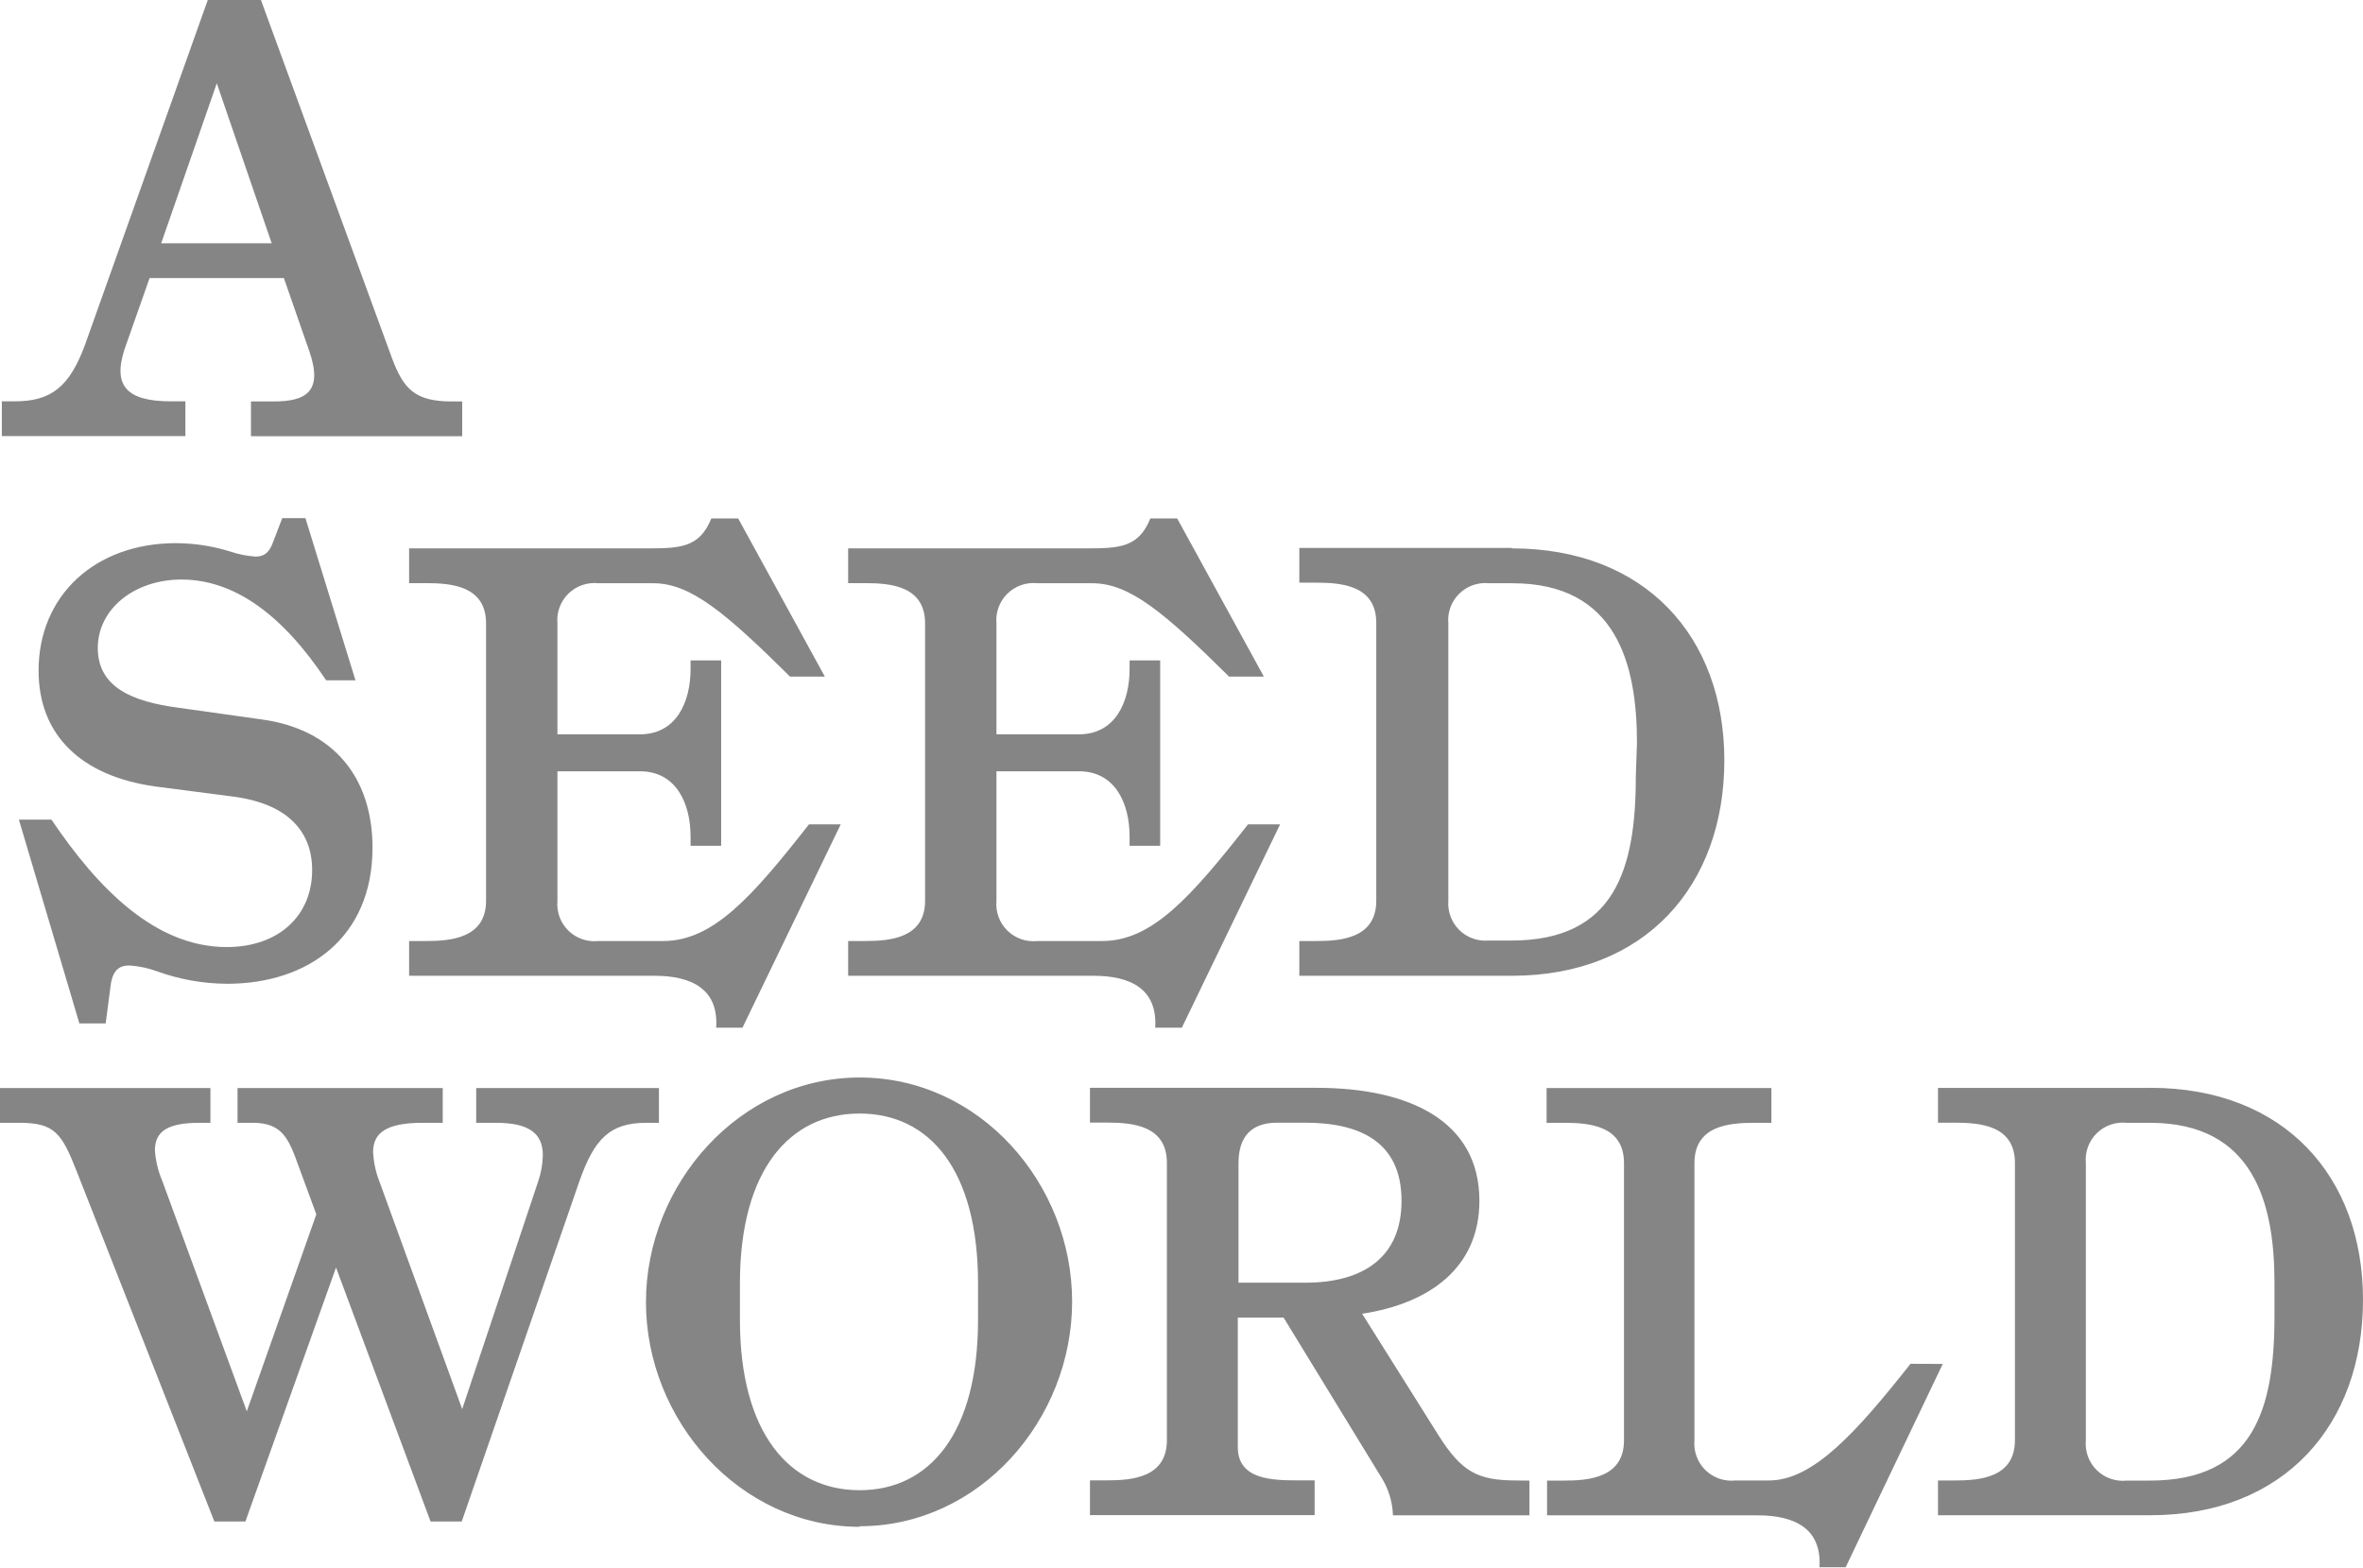
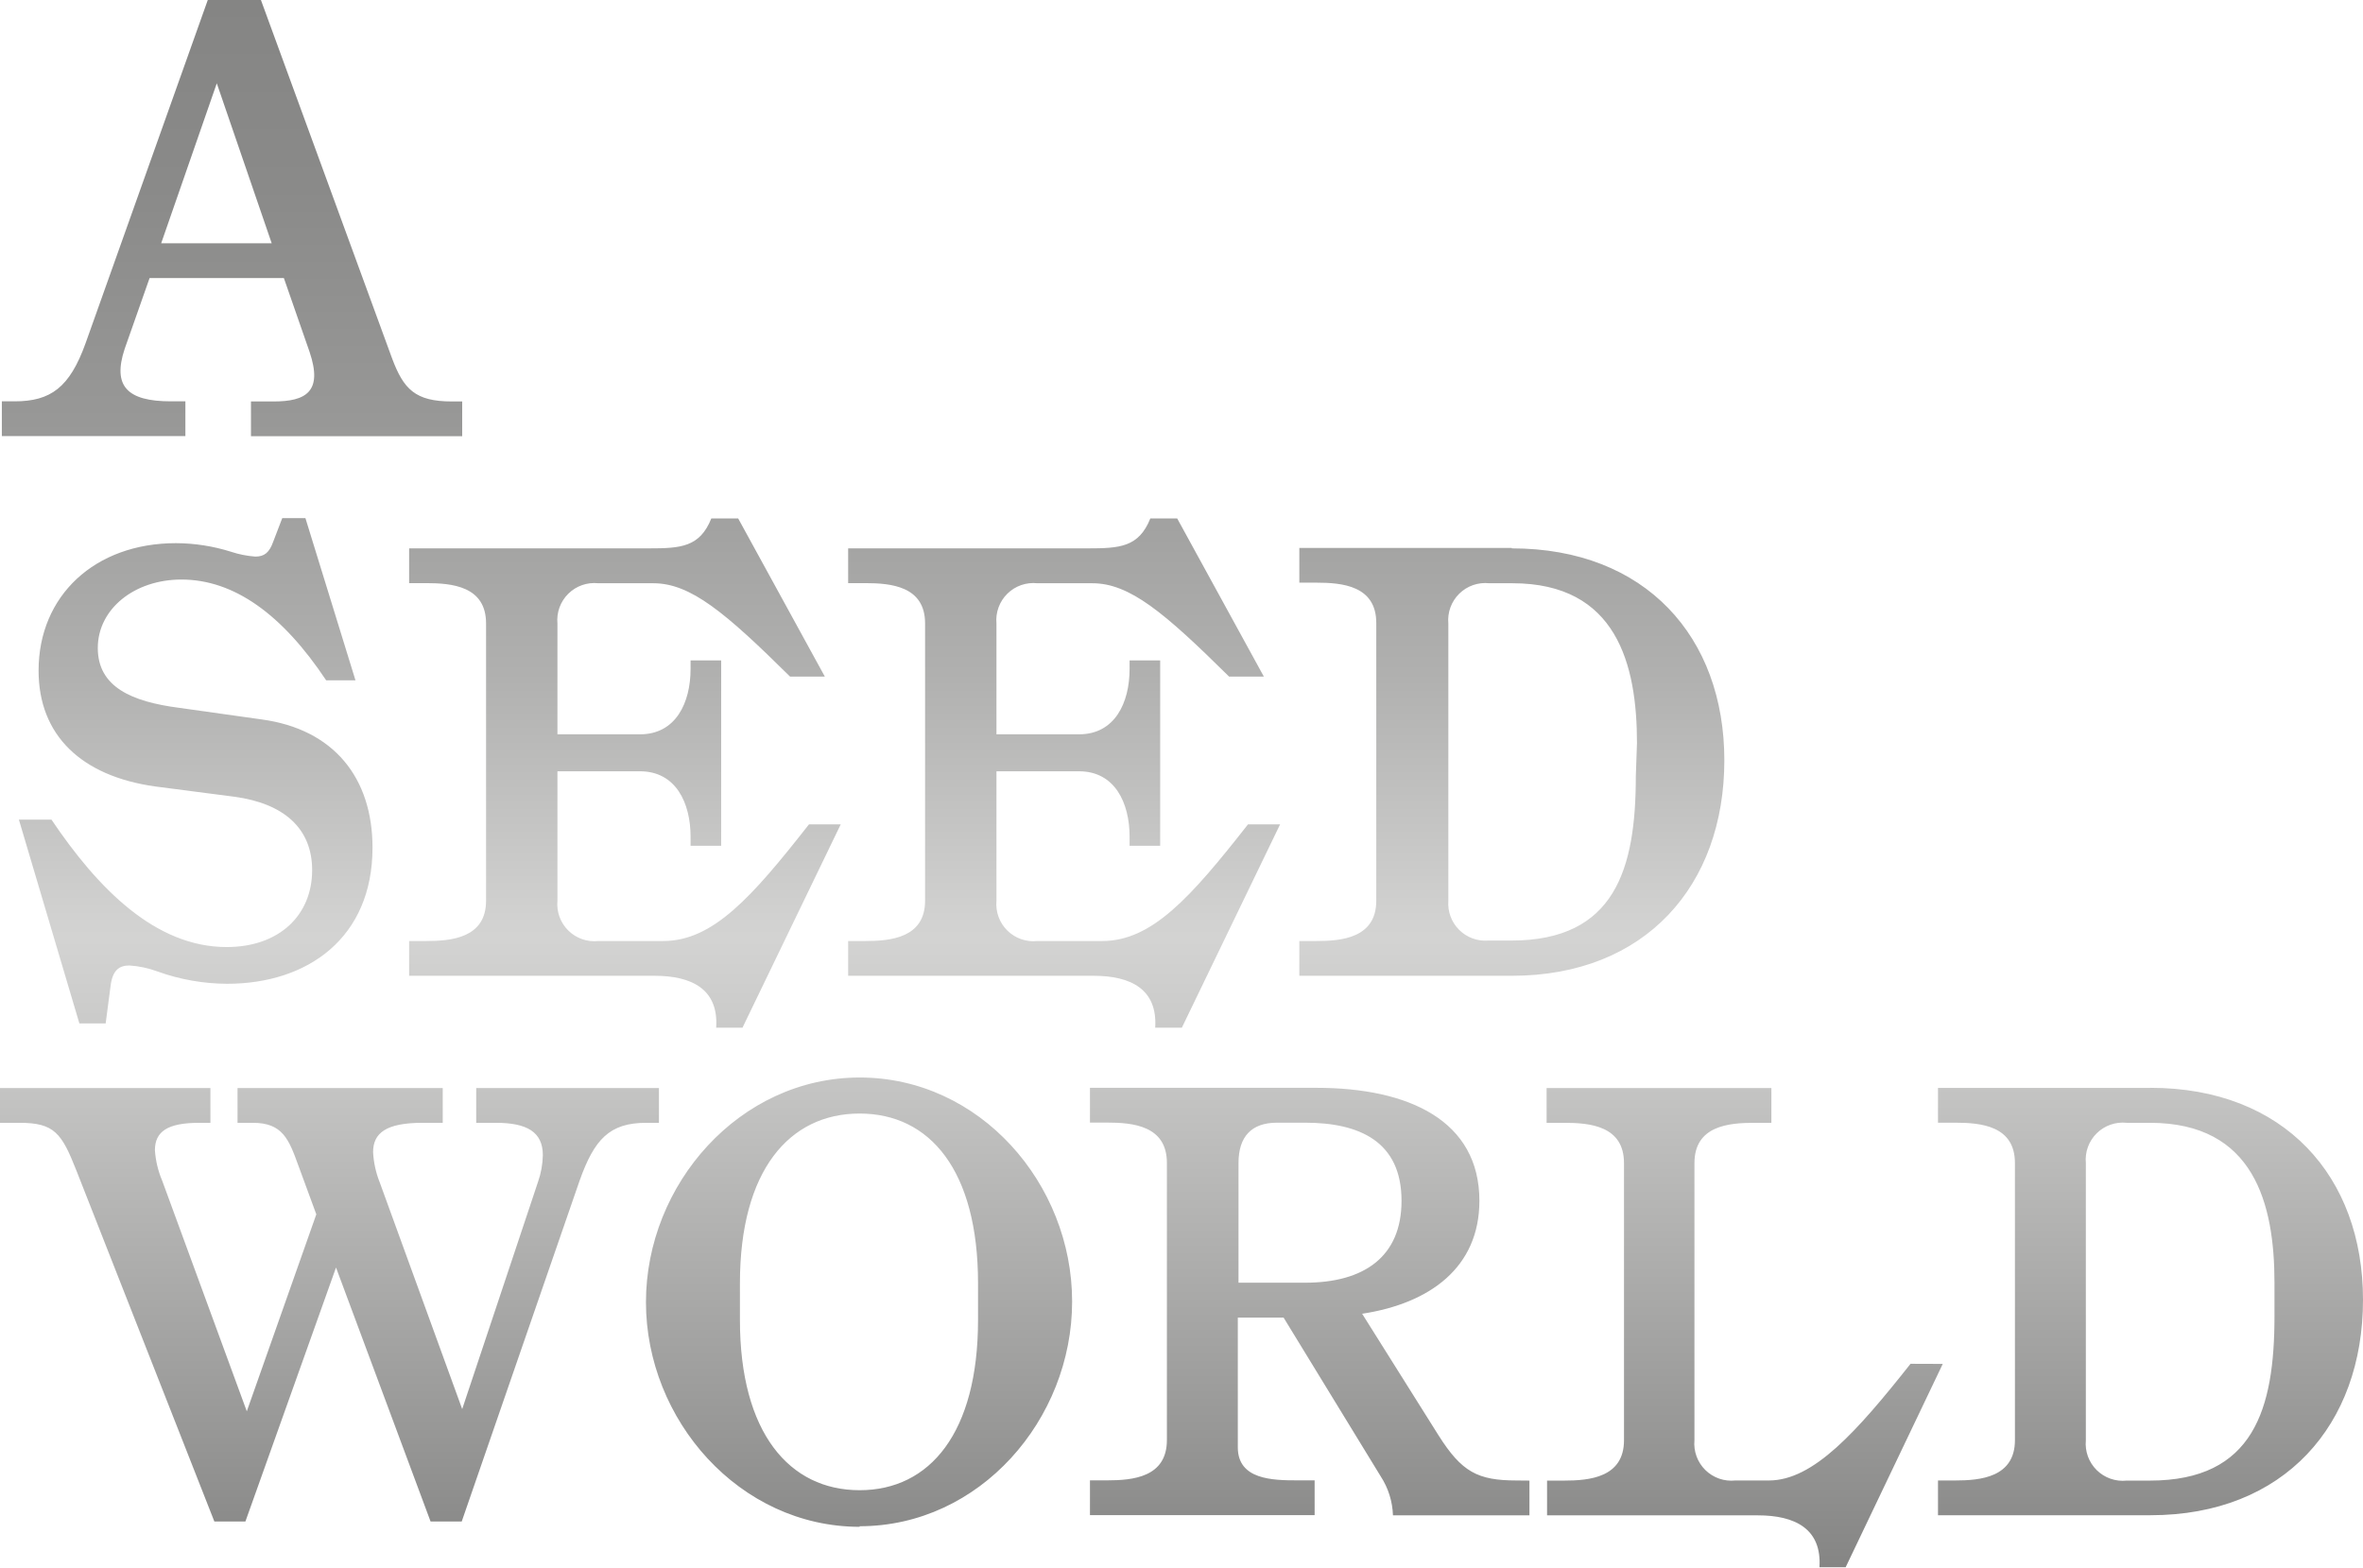
<svg xmlns="http://www.w3.org/2000/svg" id="Ebene_1" data-name="Ebene 1" viewBox="0 0 203.94 135.27">
  <defs>
-     <style>.cls-1{fill:#858585;}</style>
+     <style>.cls-1{fill:url(#Unbenannter_Verlauf_41);}</style>
+     <linearGradient id="Unbenannter_Verlauf_41" x1="101.97" y1="135.27" x2="101.97" y2="-0.19" gradientUnits="userSpaceOnUse">
+       <stop offset="0" stop-color="#858584" />
+       <stop offset="0.09" stop-color="#989897" />
+       <stop offset="0.3" stop-color="#c3c3c2" />
+       <stop offset="0.4" stop-color="#d3d3d2" />
+       <stop offset="0.41" stop-color="#d2d2d1" />
+       <stop offset="0.57" stop-color="#b0b0af" />
+       <stop offset="0.73" stop-color="#989897" />
+       <stop offset="0.88" stop-color="#8a8a89" />
+       <stop offset="1" stop-color="#858584" />
+     </linearGradient>
  </defs>
-   <path class="cls-1" d="M196.3,113.61c0,8-1.79,14.18-10.75,14.18h-2a3.2,3.2,0,0,1-3.53-3.48V100.39a3.2,3.2,0,0,1,3.53-3.48h2c9,0,10.75,7,10.75,13.81ZM185.6,93.9H167.26v3h1.48c2.21,0,5.16.26,5.16,3.48v23.92c0,3.22-3,3.48-5.16,3.48h-1.48v3H185.6c11.54,0,18.34-7.8,18.34-18.6,0-10.64-6.8-18.29-18.34-18.29m-20.71,23.82c-4.63,5.85-8.38,10.07-12.22,10.07h-2.9a3.2,3.2,0,0,1-3.53-3.48V100.39c0-3.22,2.95-3.48,5.16-3.48h1.48v-3h-19.4v3H135c2.21,0,5.16.26,5.16,3.48v23.92c0,3.22-3,3.48-5.16,3.48h-1.48v3h18.19c3.21,0,5.53,1.16,5.32,4.48h2.26l8.38-17.55Zm-58-17.33c0-2.27,1.11-3.48,3.32-3.48h2.43c4.63,0,8.32,1.58,8.32,6.74,0,4.85-3.26,7.07-8.32,7.07h-5.75Zm24,27.4c-3.37,0-4.74-.74-6.74-3.9l-6.59-10.49c5.85-.89,10.12-4,10.12-9.75,0-6.9-6.06-9.75-14.07-9.75H94.07v3h1.47c2.22,0,5.17.26,5.17,3.48v23.92c0,3.22-2.95,3.48-5.17,3.48H94.07v3h19.39v-3H112c-2.16,0-5.17-.05-5.17-2.85V113.72h3.95l8.38,13.7a6.55,6.55,0,0,1,1.06,3.37H132v-3Zm-56.7.84c-6.06,0-10.33-4.95-10.33-14.7v-3.16c0-9.75,4.27-14.65,10.33-14.65s10.22,4.9,10.22,14.65v3.16c0,9.75-4.16,14.7-10.22,14.7m0,3.11c10.38,0,18.34-9.22,18.34-19.39S84.58,93,74.2,93s-18.45,9.22-18.45,19.39,8.07,19.39,18.45,19.39M41.1,96.91h1.69c2.69,0,4.06.79,4.06,2.79a7.41,7.41,0,0,1-.42,2.32l-6.54,19.6-7.11-19.55a8.17,8.17,0,0,1-.58-2.63c0-1.64,1.11-2.53,4.27-2.53h1.74v-3H20.5v3h1.32c2.58,0,3.11,1.42,3.95,3.74l1.53,4.16-6,17L14,101.91a8.13,8.13,0,0,1-.63-2.63c0-1.63,1.1-2.37,3.84-2.37h.95v-3H0v3H1.69c3,0,3.63.89,4.9,4.11l11.91,30.3h2.68L29,109.4l8.16,21.92h2.69l10.17-29.41c1.27-3.58,2.59-5,5.75-5h1.1v-3H41.1Z" />
-   <path class="cls-1" d="M141.18,67c0,8-1.79,14.18-10.75,14.18h-2A3.2,3.2,0,0,1,125,77.74V53.82a3.2,3.2,0,0,1,3.53-3.48h2c9,0,10.75,7,10.75,13.8Zm-10.7-19.71H112.14v3h1.48c2.21,0,5.16.26,5.16,3.48V77.74c0,3.22-3,3.48-5.16,3.48h-1.48v3h18.34c11.54,0,18.34-7.8,18.34-18.6,0-10.64-6.8-18.29-18.34-18.29M107.71,71.15c-5,6.38-8.32,10.07-12.59,10.07H89.53A3.2,3.2,0,0,1,86,77.74V66.57h7.12c3.11,0,4.37,2.74,4.37,5.64V73h2.64V57H97.49v.74c0,2.9-1.26,5.64-4.37,5.64H86V53.82a3.2,3.2,0,0,1,3.53-3.48h4.75c3.21,0,6.21,2.53,11.8,8.06h3L101.6,44.75H99.28c-1,2.48-2.63,2.58-5.43,2.58H73.2v3h1.47c2.22,0,5.17.26,5.17,3.48V77.74c0,3.22-3,3.48-5.17,3.48H73.2v3H94.38c3.22,0,5.53,1.16,5.32,4.48H102l8.48-17.55Zm-37.89,0c-5,6.38-8.32,10.07-12.59,10.07H51.64a3.2,3.2,0,0,1-3.53-3.48V66.57h7.12c3.11,0,4.37,2.74,4.37,5.64V73h2.64V57H59.6v.74c0,2.9-1.26,5.64-4.37,5.64H48.11V53.82a3.2,3.2,0,0,1,3.53-3.48h4.75c3.21,0,6.21,2.53,11.8,8.06h3L63.71,44.75H61.39c-1,2.48-2.63,2.58-5.43,2.58H35.31v3h1.47c2.22,0,5.17.26,5.17,3.48V77.74c0,3.22-3,3.48-5.17,3.48H35.31v3H56.49c3.22,0,5.54,1.16,5.32,4.48h2.27l8.48-17.55ZM9.12,88.33l.42-3.21c.16-1.37.74-1.79,1.63-1.79a8.65,8.65,0,0,1,2.43.52,17.94,17.94,0,0,0,6,1.06c7,0,12.55-4,12.55-11.75,0-6-3.32-10.23-9.6-11.07l-7.11-1c-4.06-.53-7-1.79-7-5.16s3.16-5.91,7.22-5.91c4.53,0,8.7,3,12.49,8.7h2.53l-4.32-14h-2l-.79,2.06c-.32.89-.74,1.26-1.53,1.26a8.72,8.72,0,0,1-2.11-.42,16,16,0,0,0-4.74-.74c-7,0-11.86,4.53-11.86,11,0,5.58,3.69,9.11,10.07,10l6.85.89c4.26.58,6.69,2.74,6.69,6.33,0,3.9-2.85,6.64-7.38,6.64-6.16,0-11.12-5.06-15.12-11H1.63L6.85,88.33Z" />
-   <path class="cls-1" d="M18.71,7.19,23.45,21H13.91ZM39,34.65c-3.17,0-4.17-1.06-5.17-3.74L22.45-.19H18L7.38,29.64c-1.37,3.8-3,5-6.12,5H.16v3H16v-3H14.76c-3.8,0-5.06-1.32-4-4.53L12.91,24H24.5l2.22,6.38c1.16,3.43-.32,4.27-3.11,4.27H21.66v3H39.89v-3Z" />
+   <path class="cls-1" d="M196.3,113.61c0,8-1.79,14.18-10.75,14.18h-2a3.2,3.2,0,0,1-3.53-3.48V100.39a3.2,3.2,0,0,1,3.53-3.48h2c9,0,10.75,7,10.75,13.81ZM185.6,93.9H167.26v3h1.48c2.21,0,5.16.26,5.16,3.48v23.92c0,3.22-3,3.48-5.16,3.48h-1.48v3H185.6c11.54,0,18.34-7.8,18.34-18.6,0-10.64-6.8-18.29-18.34-18.29m-20.71,23.82c-4.63,5.85-8.38,10.07-12.22,10.07h-2.9a3.2,3.2,0,0,1-3.53-3.48V100.39c0-3.22,2.95-3.48,5.16-3.48h1.48v-3h-19.4v3H135c2.21,0,5.16.26,5.16,3.48v23.92c0,3.22-3,3.48-5.16,3.48h-1.48v3h18.19c3.21,0,5.53,1.16,5.32,4.48h2.26l8.38-17.55Zm-58-17.33c0-2.27,1.11-3.48,3.32-3.48h2.43c4.63,0,8.32,1.58,8.32,6.74,0,4.85-3.26,7.07-8.32,7.07h-5.75Zm24,27.4c-3.37,0-4.74-.74-6.74-3.9l-6.59-10.49c5.85-.89,10.12-4,10.12-9.75,0-6.9-6.06-9.75-14.07-9.75H94.07v3h1.47c2.22,0,5.17.26,5.17,3.48v23.92c0,3.22-2.95,3.48-5.17,3.48H94.07v3h19.39v-3H112c-2.16,0-5.17-.05-5.17-2.85V113.72h3.95l8.38,13.7a6.55,6.55,0,0,1,1.06,3.37H132v-3Zm-56.7.84c-6.06,0-10.33-4.95-10.33-14.7v-3.16c0-9.75,4.27-14.65,10.33-14.65s10.22,4.9,10.22,14.65v3.16c0,9.75-4.16,14.7-10.22,14.7m0,3.11c10.38,0,18.34-9.22,18.34-19.39S84.58,93,74.2,93s-18.45,9.22-18.45,19.39,8.07,19.39,18.45,19.39M41.1,96.91h1.69c2.69,0,4.06.79,4.06,2.79a7.41,7.41,0,0,1-.42,2.32l-6.54,19.6-7.11-19.55a8.17,8.17,0,0,1-.58-2.63c0-1.64,1.11-2.53,4.27-2.53h1.74v-3H20.5v3h1.32c2.58,0,3.11,1.42,3.95,3.74l1.53,4.16-6,17L14,101.91a8.13,8.13,0,0,1-.63-2.63c0-1.63,1.1-2.37,3.84-2.37h.95v-3H0v3H1.69c3,0,3.63.89,4.9,4.11l11.91,30.3h2.68L29,109.4l8.16,21.92h2.69l10.17-29.41c1.27-3.58,2.59-5,5.75-5h1.1v-3H41.1ZM141.18,67c0,8-1.79,14.18-10.75,14.18h-2A3.2,3.2,0,0,1,125,77.74V53.82a3.2,3.2,0,0,1,3.53-3.48h2c9,0,10.75,7,10.75,13.8Zm-10.7-19.71H112.14v3h1.48c2.21,0,5.16.26,5.16,3.48V77.74c0,3.22-3,3.48-5.16,3.48h-1.48v3h18.34c11.54,0,18.34-7.8,18.34-18.6,0-10.64-6.8-18.29-18.34-18.29M107.71,71.15c-5,6.38-8.32,10.07-12.59,10.07H89.53A3.2,3.2,0,0,1,86,77.74V66.57h7.12c3.11,0,4.37,2.74,4.37,5.64V73h2.64V57H97.49v.74c0,2.9-1.26,5.64-4.37,5.64H86V53.82a3.2,3.2,0,0,1,3.53-3.48h4.75c3.21,0,6.21,2.53,11.8,8.06h3L101.6,44.75H99.28c-1,2.48-2.63,2.58-5.43,2.58H73.2v3h1.47c2.22,0,5.17.26,5.17,3.48V77.74c0,3.22-3,3.48-5.17,3.48H73.2v3H94.38c3.22,0,5.53,1.16,5.32,4.48H102l8.48-17.55Zm-37.89,0c-5,6.38-8.32,10.07-12.59,10.07H51.64a3.2,3.2,0,0,1-3.53-3.48V66.57h7.12c3.11,0,4.37,2.74,4.37,5.64V73h2.64V57H59.6v.74c0,2.9-1.26,5.64-4.37,5.64H48.11V53.82a3.2,3.2,0,0,1,3.53-3.48h4.75c3.21,0,6.21,2.53,11.8,8.06h3L63.71,44.75H61.39c-1,2.48-2.63,2.58-5.43,2.58H35.31v3h1.47c2.22,0,5.17.26,5.17,3.48V77.74c0,3.22-3,3.48-5.17,3.48H35.31v3H56.49c3.22,0,5.54,1.16,5.32,4.48h2.27l8.48-17.55ZM9.12,88.33l.42-3.21c.16-1.37.74-1.79,1.63-1.79a8.65,8.65,0,0,1,2.43.52,17.94,17.94,0,0,0,6,1.06c7,0,12.55-4,12.55-11.75,0-6-3.32-10.23-9.6-11.07l-7.11-1c-4.06-.53-7-1.79-7-5.16s3.16-5.91,7.22-5.91c4.53,0,8.7,3,12.49,8.7h2.53l-4.32-14h-2l-.79,2.06c-.32.89-.74,1.26-1.53,1.26a8.72,8.72,0,0,1-2.11-.42,16,16,0,0,0-4.74-.74c-7,0-11.86,4.53-11.86,11,0,5.58,3.69,9.11,10.07,10l6.85.89c4.26.58,6.69,2.74,6.69,6.33,0,3.9-2.85,6.64-7.38,6.64-6.16,0-11.12-5.06-15.12-11H1.63L6.85,88.33ZM18.71,7.19,23.45,21H13.91ZM39,34.65c-3.17,0-4.17-1.06-5.17-3.74L22.45-.19H18L7.38,29.64c-1.37,3.8-3,5-6.12,5H.16v3H16v-3H14.76c-3.8,0-5.06-1.32-4-4.53L12.91,24H24.5l2.22,6.38c1.16,3.43-.32,4.27-3.11,4.27H21.66v3H39.89v-3Z" />
</svg>
